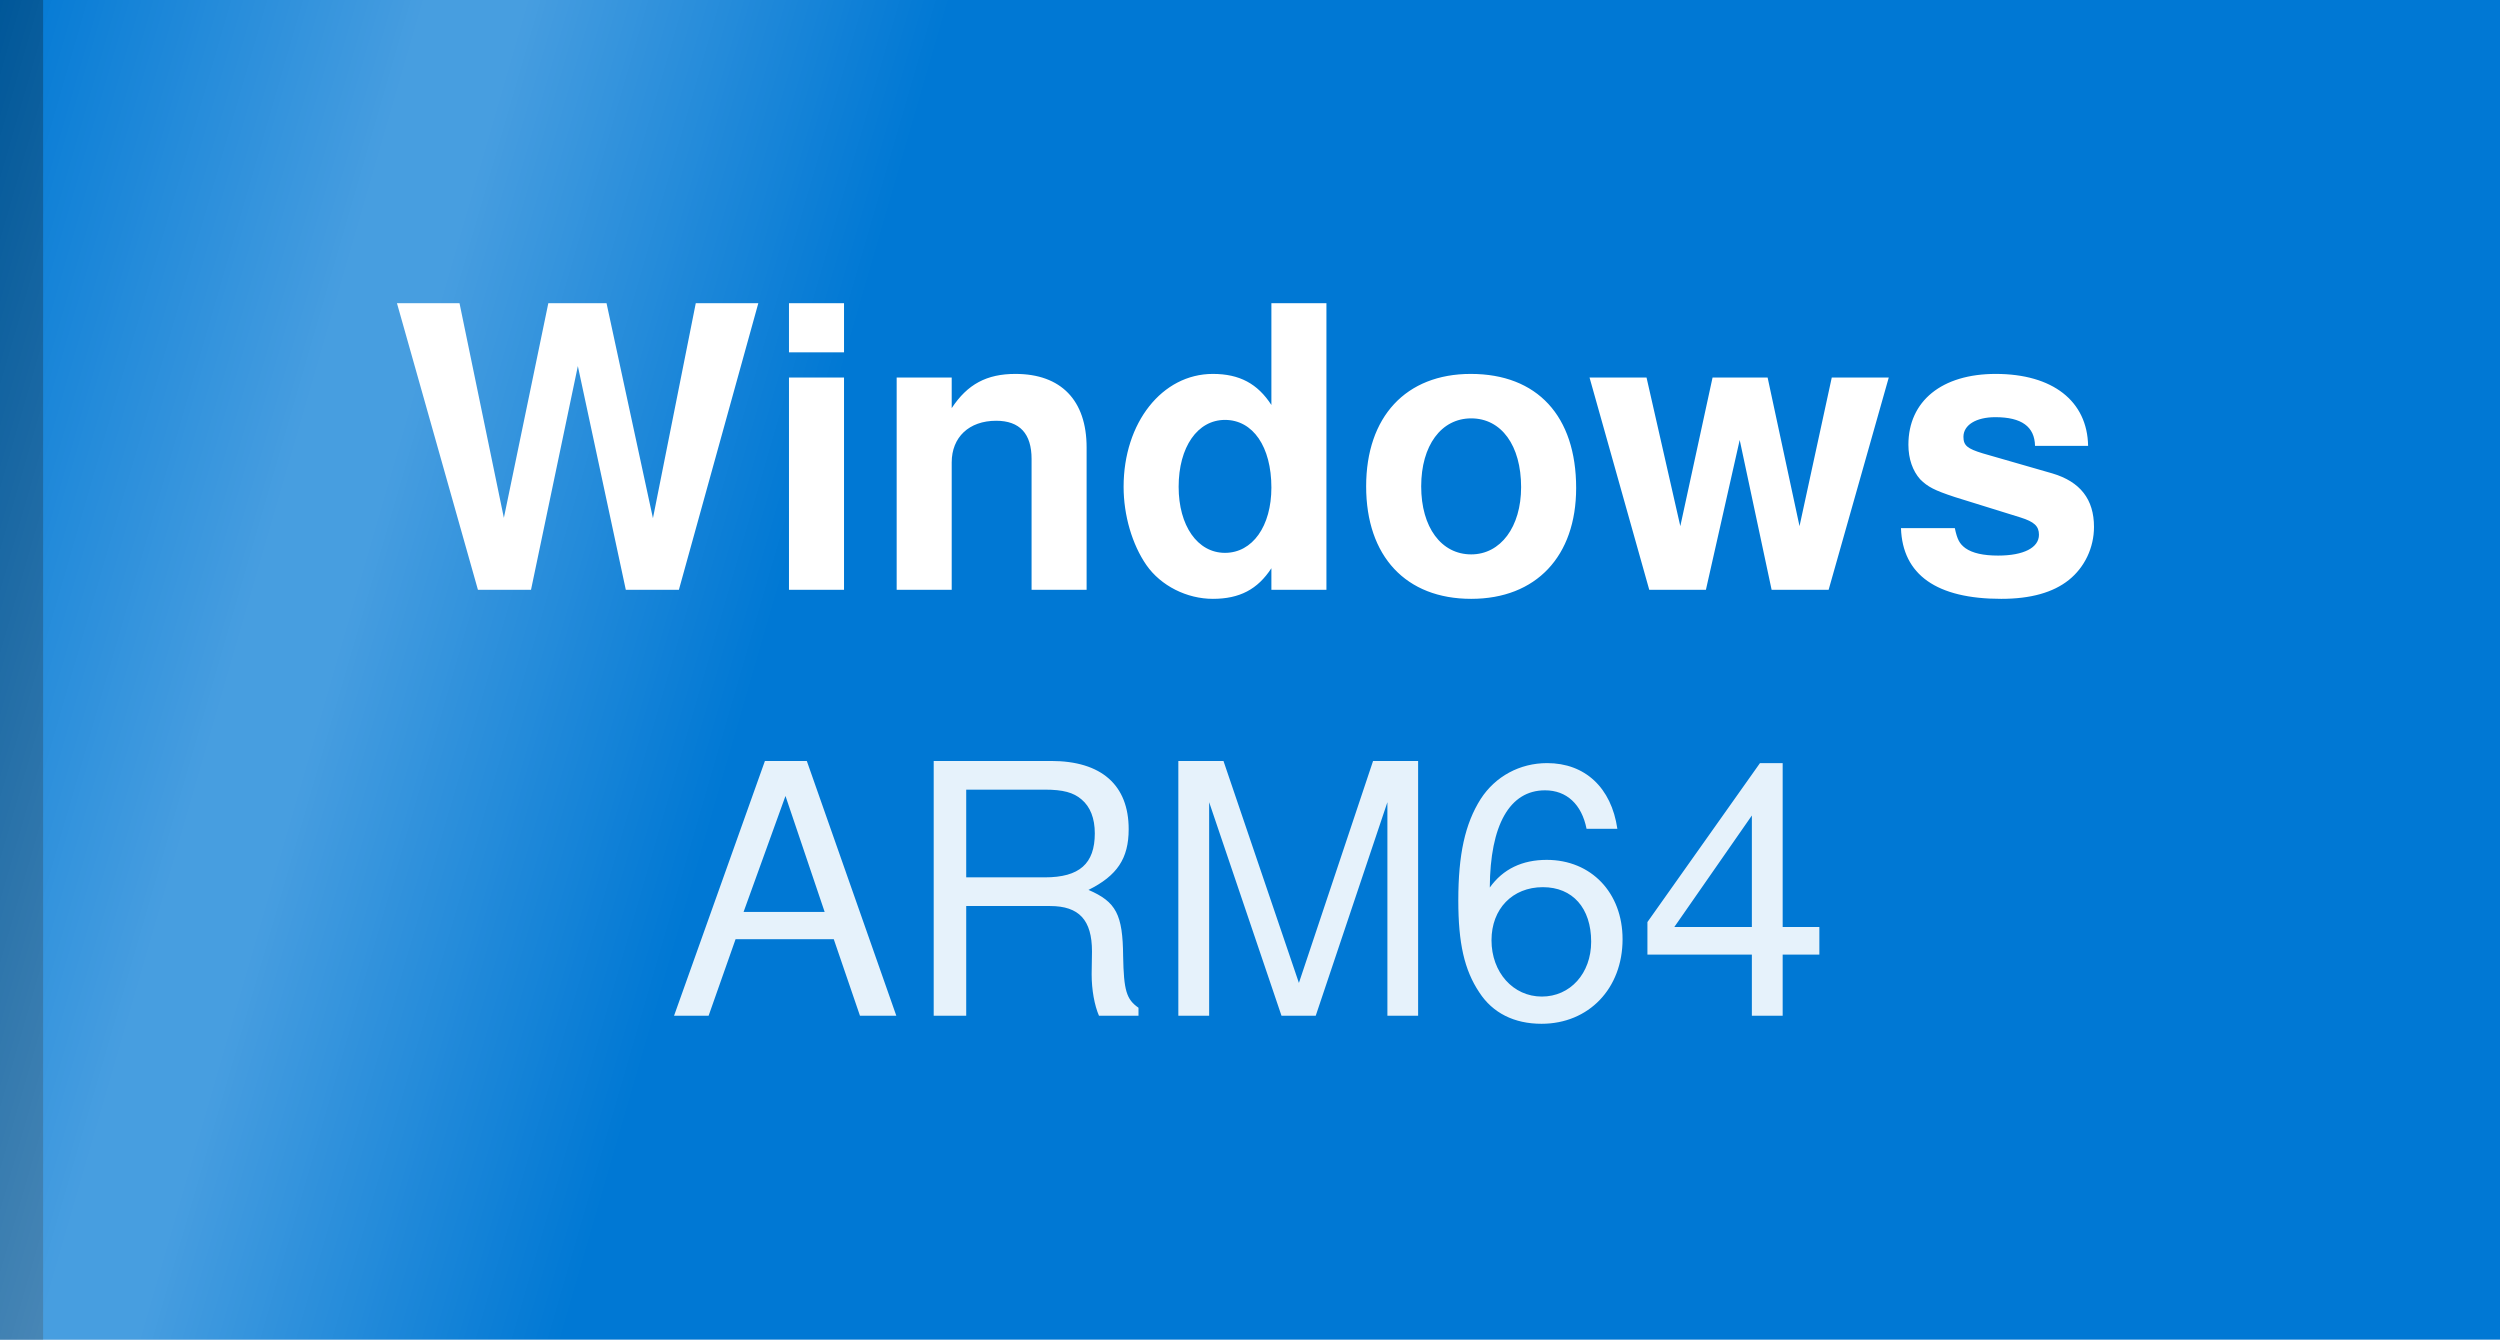
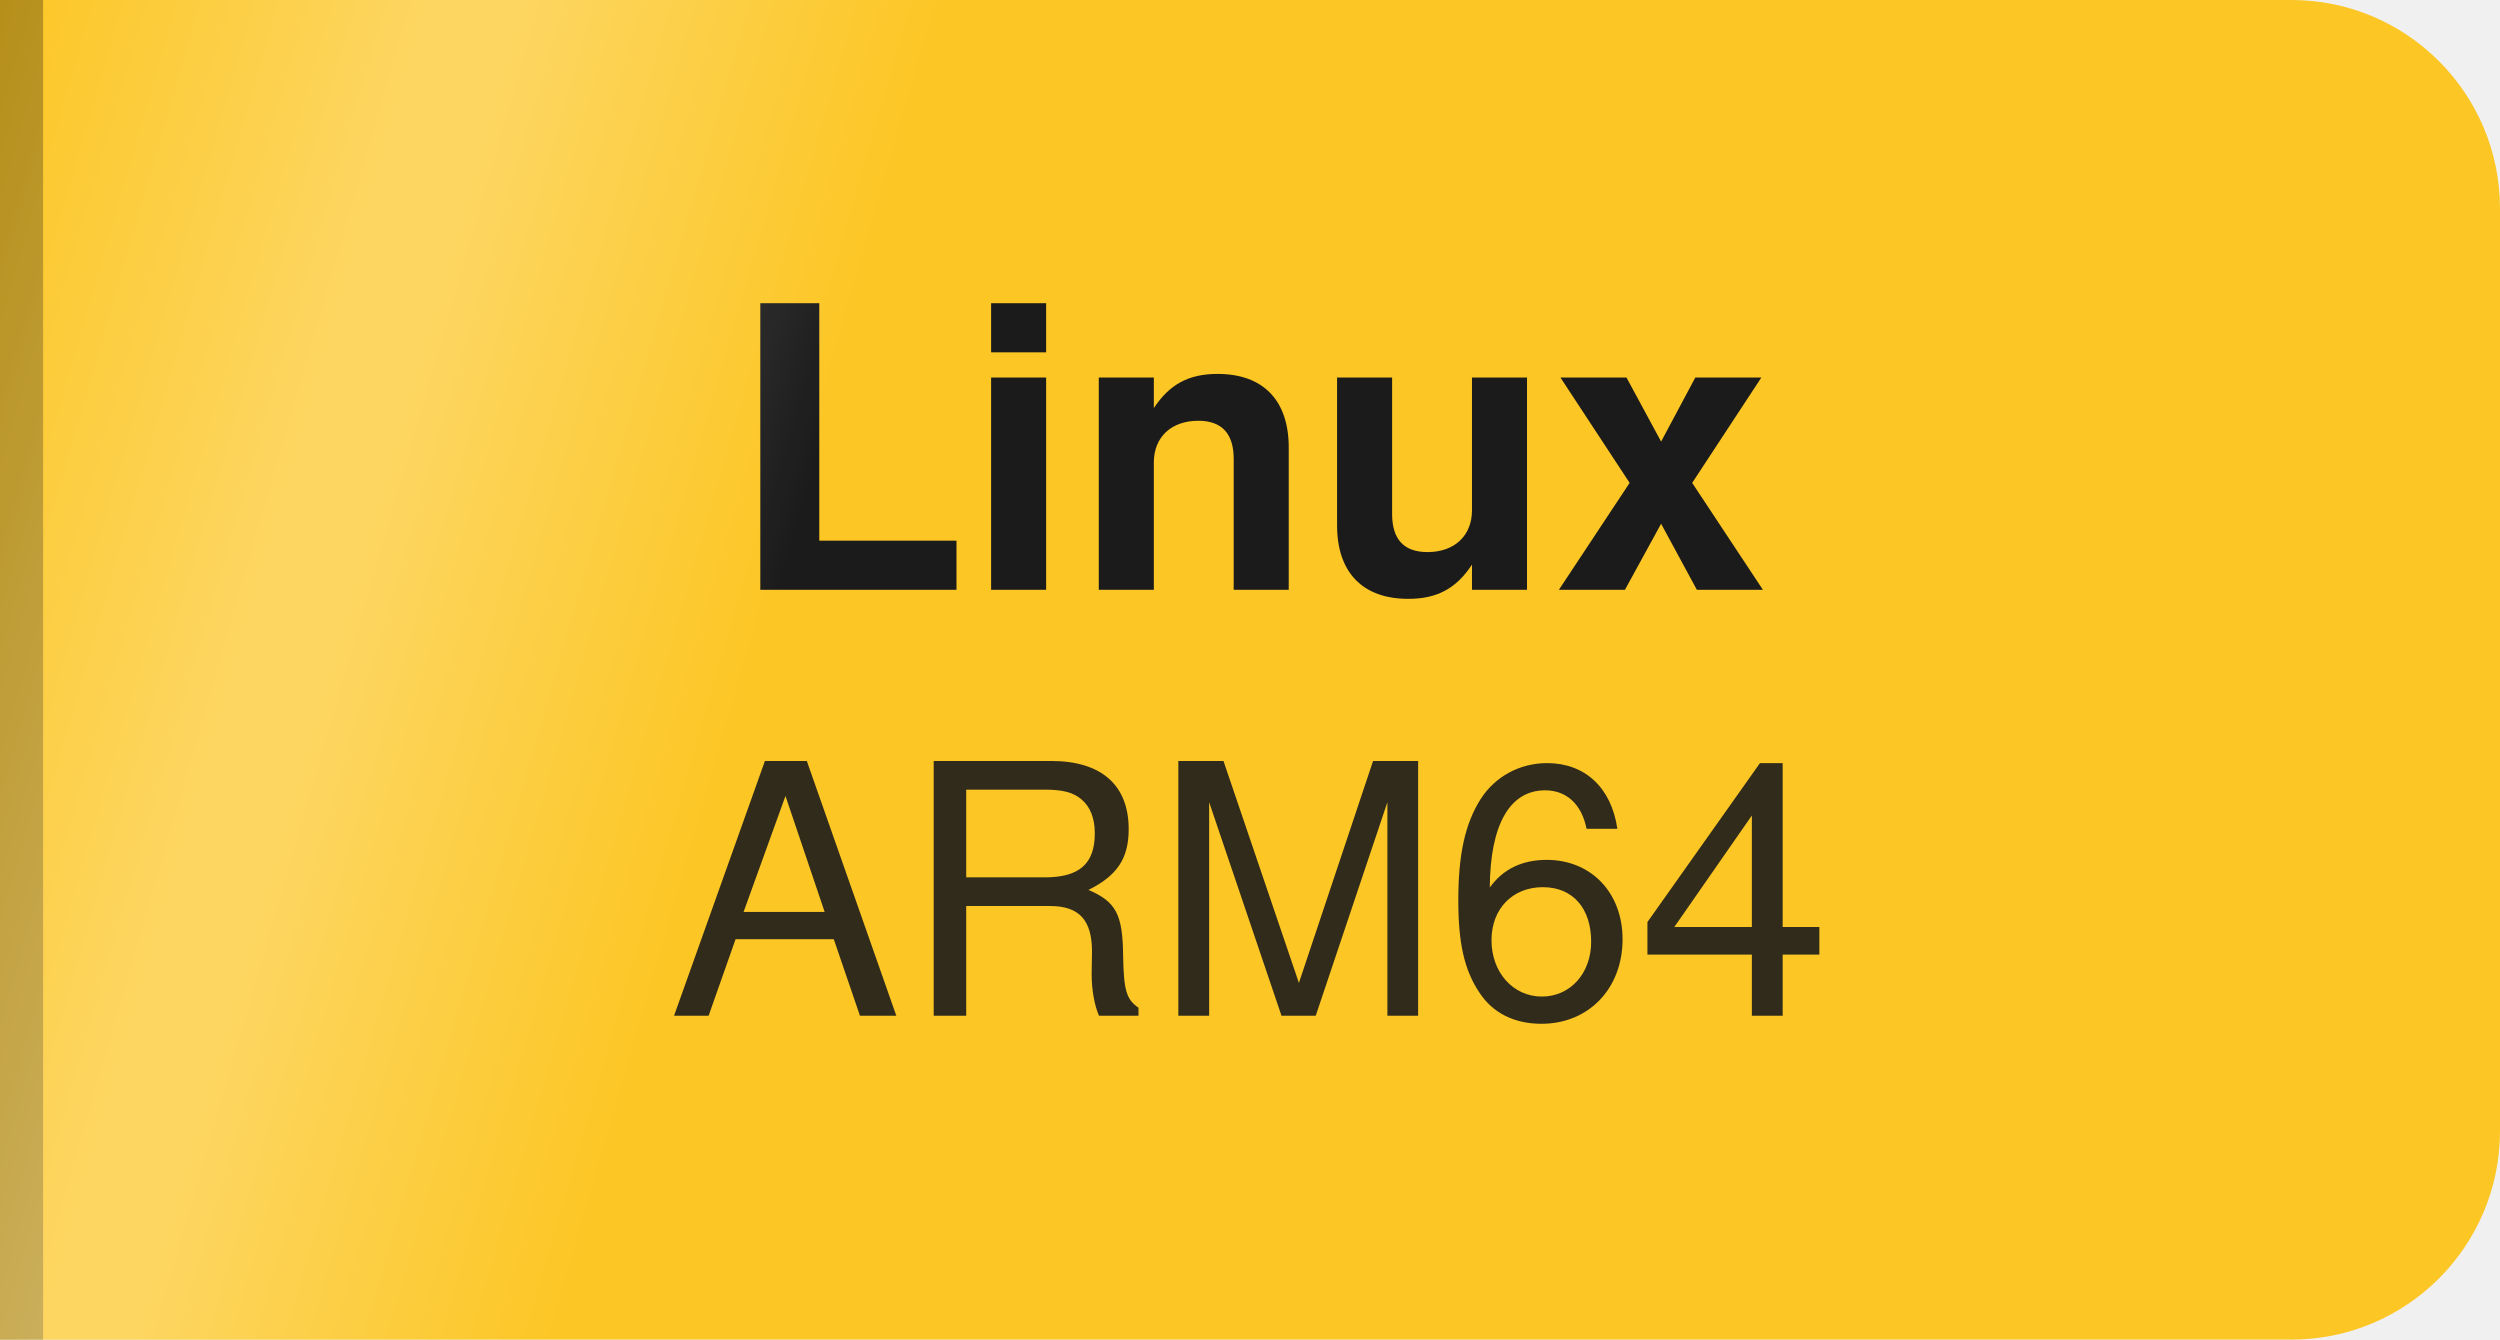
- <svg xmlns="http://www.w3.org/2000/svg" viewBox="0 0 457.783 245.3" width="457.783" height="245.3" role="img" aria-label="Download for Windows on ARM">
+ <svg xmlns="http://www.w3.org/2000/svg" viewBox="0 0 457.783 245.3" width="457.783" height="245.3" role="img" aria-label="Download for Linux on ARM">
  <defs>
    <clipPath id="edge">
-       <path d="M0,0 H457.783 V245.3 H0 V0 Z" />
+       <path d="M0,0 H419.583 A38.2,38.2 0 0 1 457.783,38.2 V207.1 A38.2,38.2 0 0 1 419.583,245.3 H0 V0 Z" />
    </clipPath>
    <linearGradient id="sheen" x1="0" y1="0" x2="1" y2="0">
      <stop offset="0" stop-color="#fff" stop-opacity="0" />
      <stop offset="0.45" stop-color="#fff" stop-opacity="0.28" />
      <stop offset="0.55" stop-color="#fff" stop-opacity="0.28" />
      <stop offset="1" stop-color="#fff" stop-opacity="0" />
    </linearGradient>
  </defs>
  <style>
    @keyframes pass {
      0%       { transform: translateX(-278.4px); }
      8.48%   { transform: translateX(736.2px); }
      100%     { transform: translateX(736.2px); }
    }
-     .band { animation: pass 9.092s linear 3.411s infinite backwards; }
+     .band { animation: pass 9.092s linear 5.492s infinite backwards; }
    @media (prefers-reduced-motion: reduce) {
      .band { animation: none; opacity: 0; }
    }
  </style>
-   <path d="M0,0 H457.783 V245.3 H0 V0 Z" fill="#0078d4" />
+   <path d="M0,0 H419.583 A38.2,38.2 0 0 1 457.783,38.2 V207.1 A38.2,38.2 0 0 1 419.583,245.3 H0 V0 Z" fill="#fcc624" />
  <rect width="7.893" height="245.3" fill="#000" fill-opacity="0.28" />
-   <text x="228.892" y="108" text-anchor="middle" font-family="-apple-system, BlinkMacSystemFont, 'Segoe UI', Helvetica, Arial, sans-serif" font-size="72" font-weight="700" fill="#ffffff">Windows</text>
-   <text x="228.892" y="186" text-anchor="middle" font-family="-apple-system, BlinkMacSystemFont, 'Segoe UI', Helvetica, Arial, sans-serif" font-size="64" font-weight="400" fill="#ffffff" fill-opacity="0.9">ARM64</text>
+   <text x="228.892" y="108" text-anchor="middle" font-family="-apple-system, BlinkMacSystemFont, 'Segoe UI', Helvetica, Arial, sans-serif" font-size="72" font-weight="700" fill="#1b1b1b">Linux</text>
+   <text x="228.892" y="186" text-anchor="middle" font-family="-apple-system, BlinkMacSystemFont, 'Segoe UI', Helvetica, Arial, sans-serif" font-size="64" font-weight="400" fill="#1b1b1b" fill-opacity="0.9">ARM64</text>
  <g clip-path="url(#edge)">
    <g class="band">
      <rect x="0" y="-60" width="173.6" height="365.3" fill="url(#sheen)" transform="skewX(-16)" />
    </g>
  </g>
</svg>
